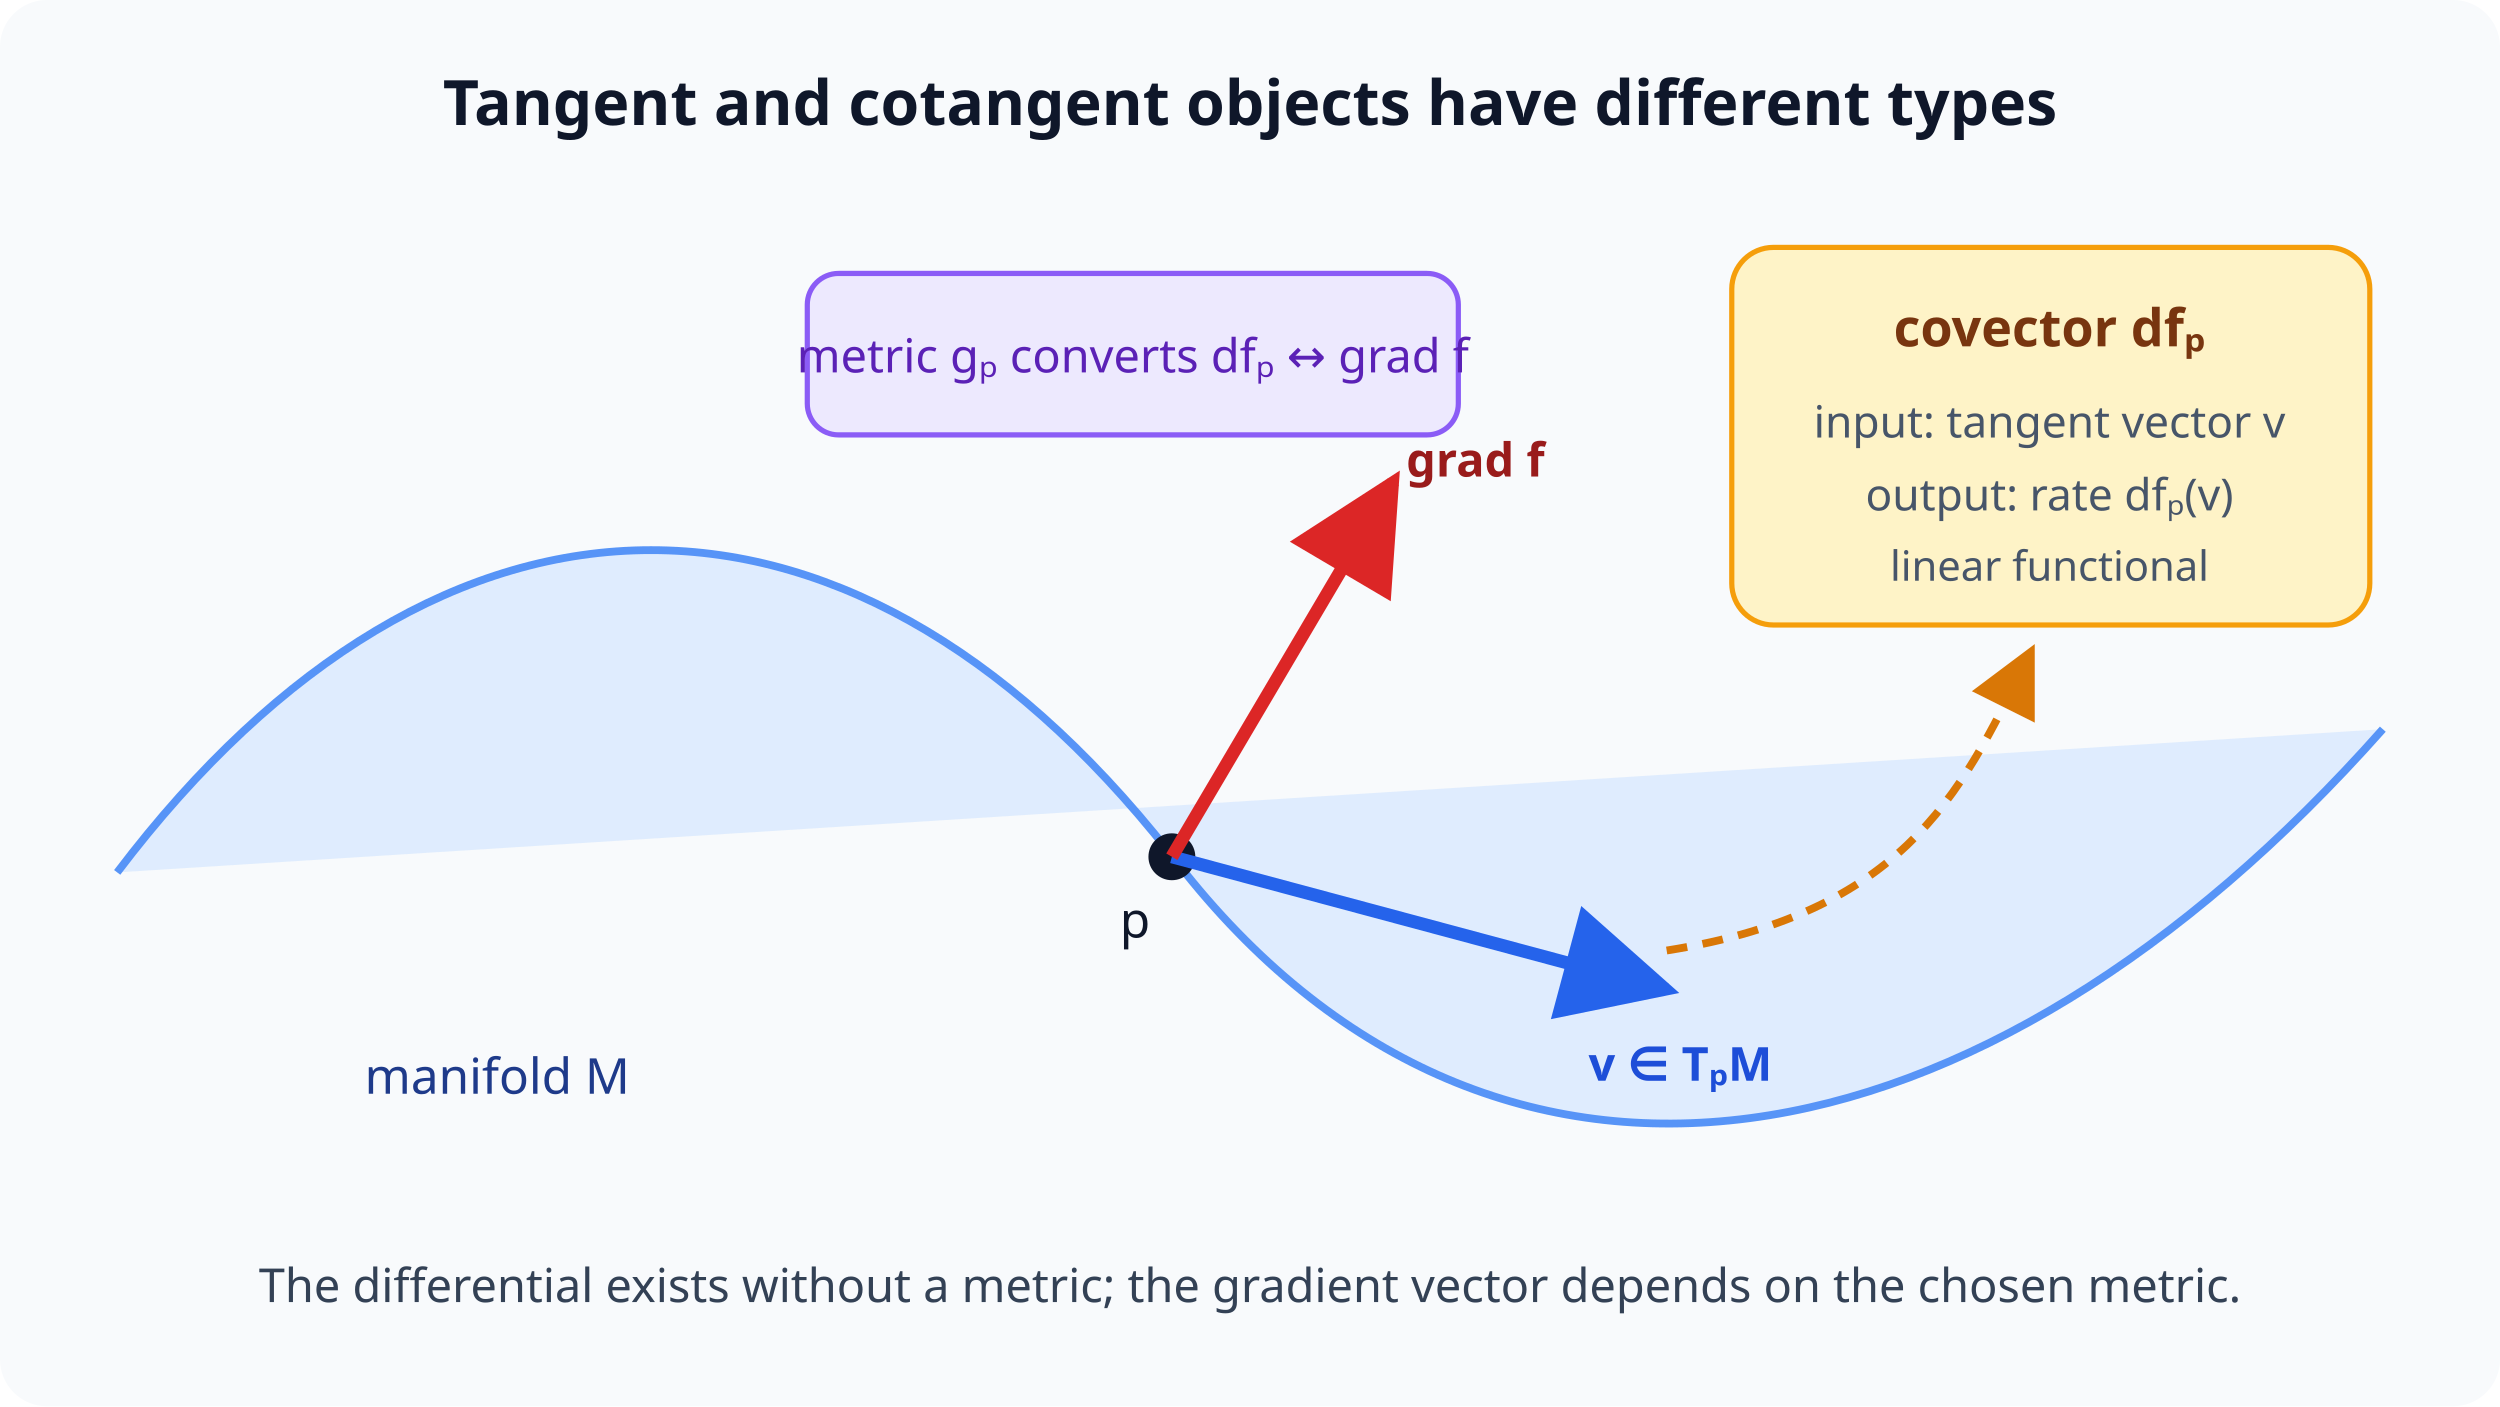
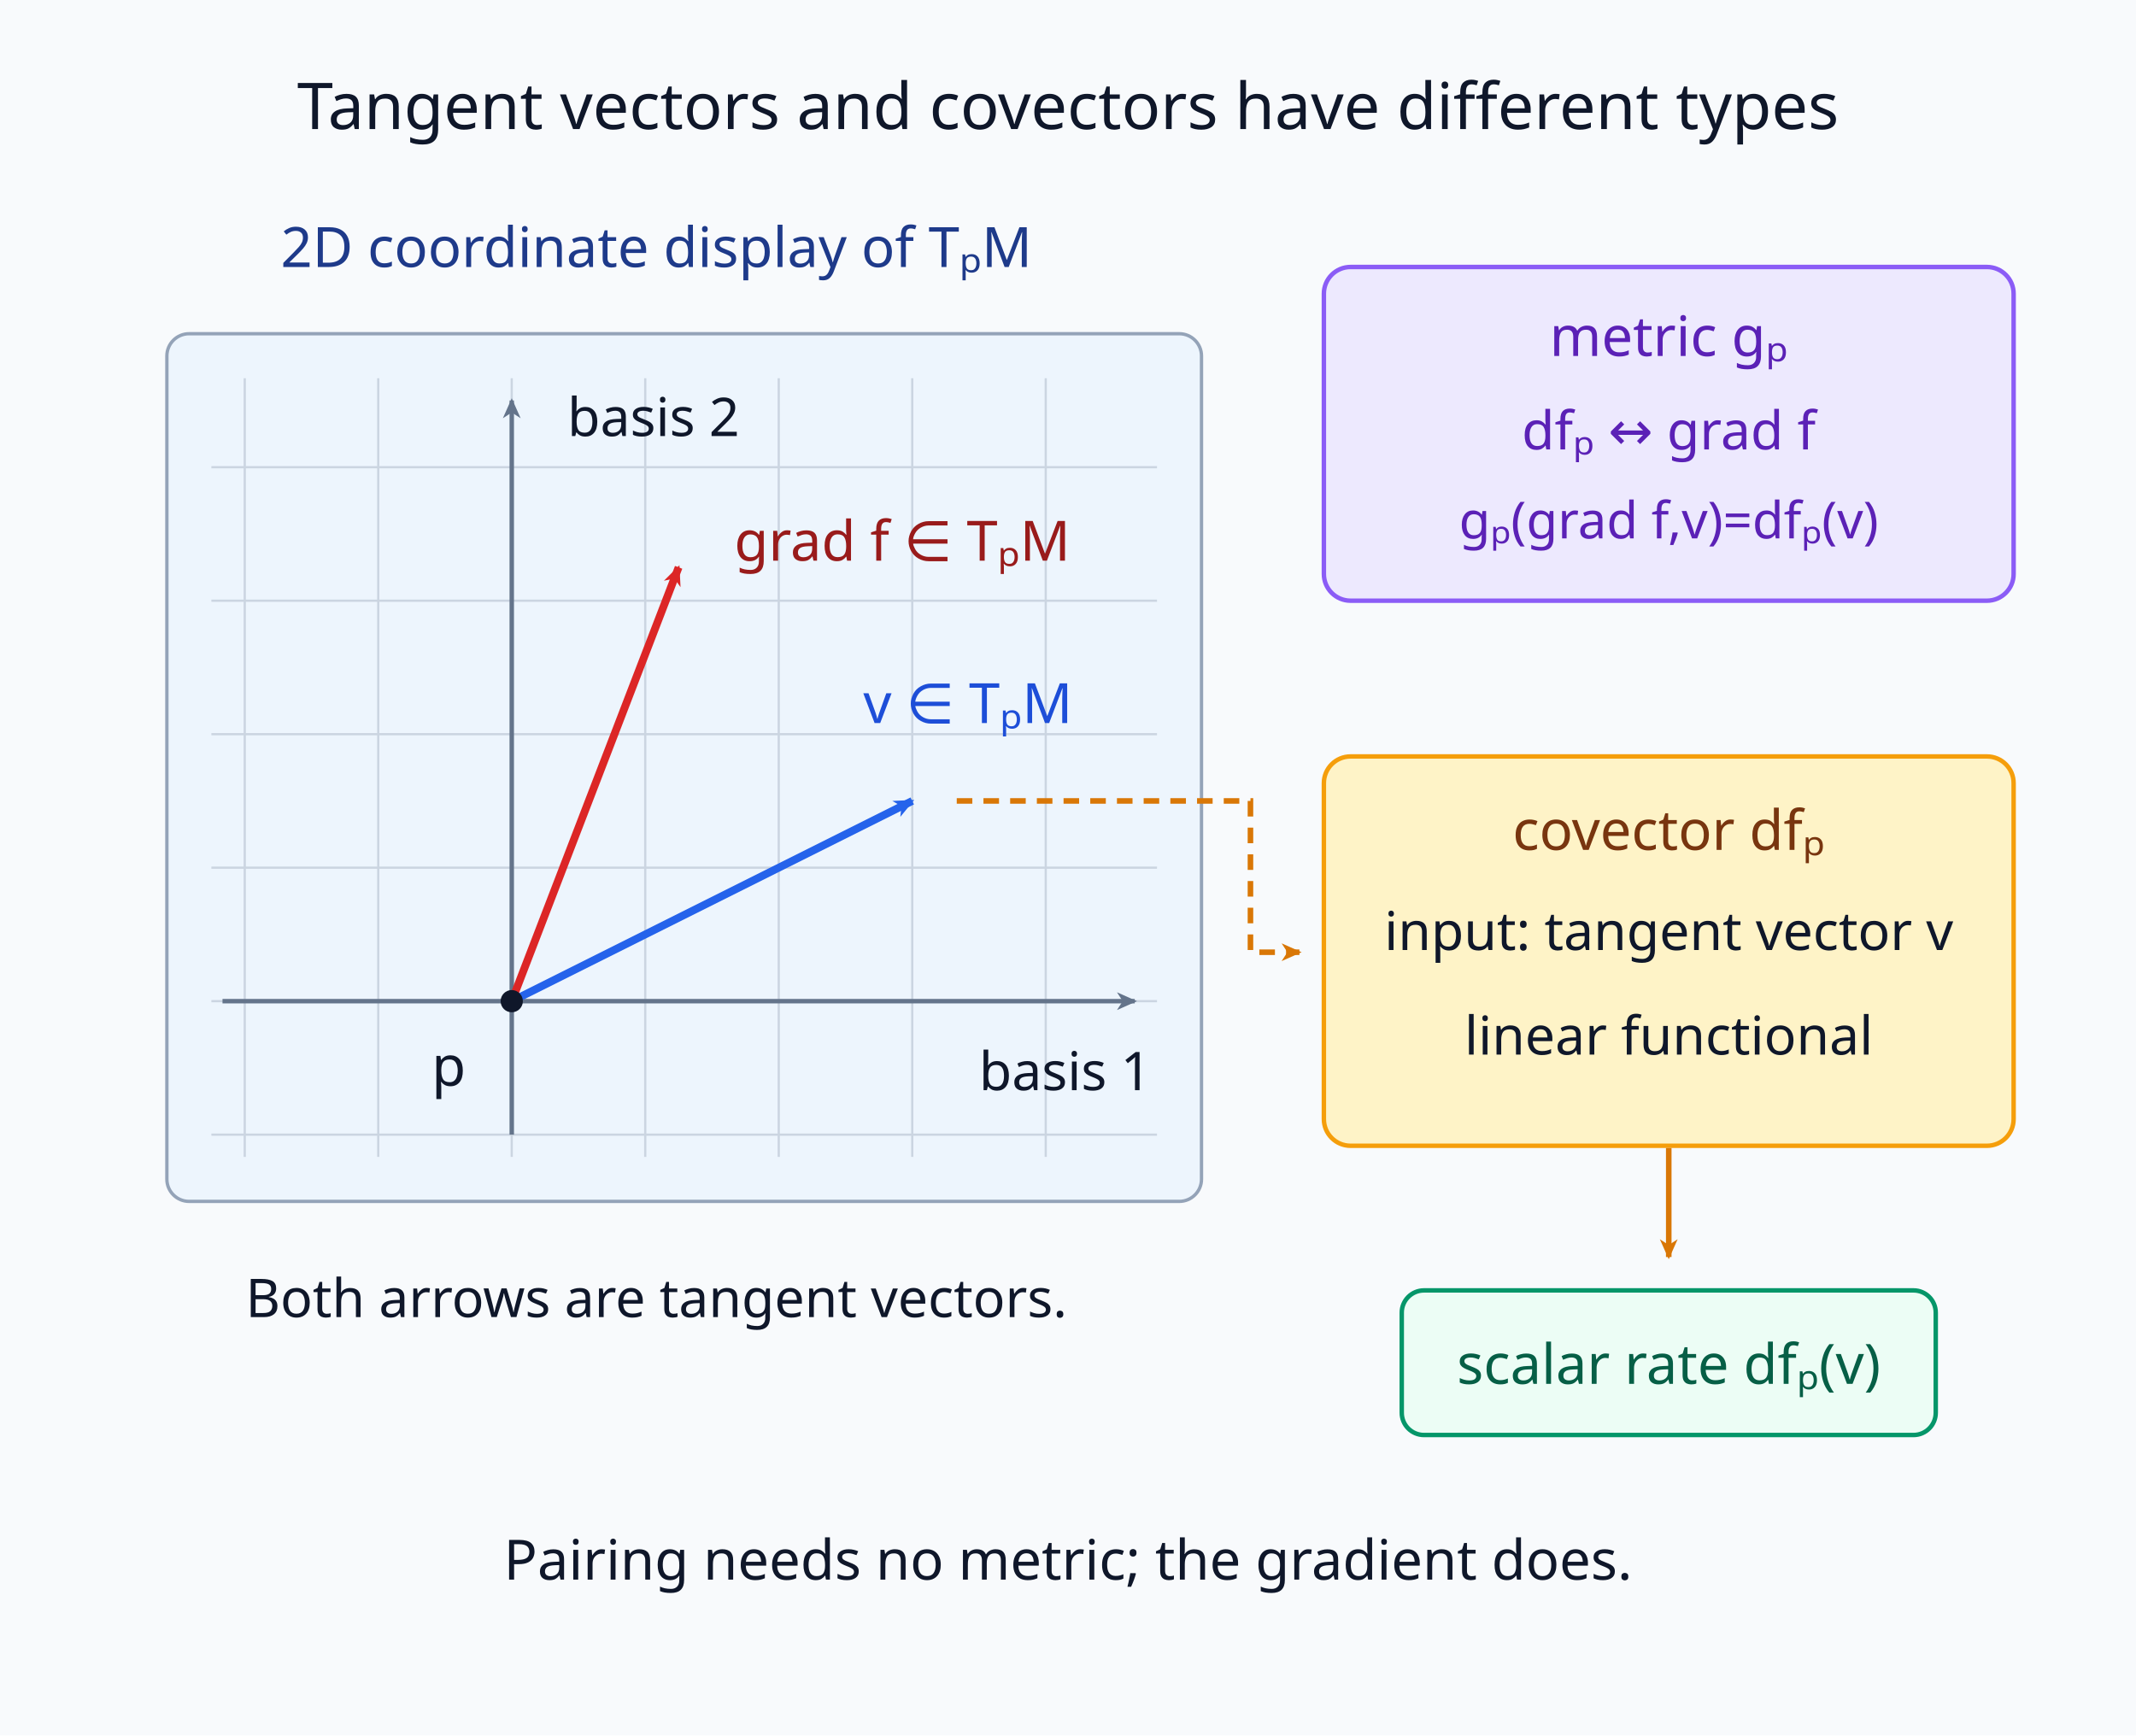
- <svg xmlns="http://www.w3.org/2000/svg" viewBox="0 0 960 540" role="img" aria-labelledby="title desc">
+ <svg xmlns="http://www.w3.org/2000/svg" width="960" height="780" viewBox="0 0 960 780" role="img" aria-labelledby="title desc">
  <defs>
-     <marker id="arrow" markerWidth="9" markerHeight="9" refX="8" refY="4.5" orient="auto">
-       <path d="M0 0L9 4.5L0 9Z" fill="context-stroke" />
+     <marker id="arrow" markerUnits="userSpaceOnUse" markerWidth="9" markerHeight="8" refX="8" refY="4" orient="auto">
+       <path d="M0 0L9 4L0 8L2.6 4Z" fill="context-stroke" />
    </marker>
  </defs>
-   <rect width="960" height="540" rx="18" fill="#F8FAFC" />
-   <text x="480" y="48" text-anchor="middle" font-family="sans-serif" font-size="24" font-weight="700" fill="#0F172A">Tangent and cotangent objects have different types</text>
-   <path d="M45 335C170 170 330 170 455 335C575 485 760 455 915 280" fill="#DBEAFE" stroke="#3B82F6" stroke-width="3" opacity="0.85" />
-   <text x="140" y="420" font-family="sans-serif" font-size="19" fill="#1E3A8A">manifold M</text>
-   <circle cx="450" cy="329" r="9" fill="#0F172A" />
-   <text x="430" y="360" font-family="sans-serif" font-size="19" fill="#0F172A">p</text>
-   <path d="M450 329L640 380" stroke="#2563EB" stroke-width="5" marker-end="url(#arrow)" />
-   <text x="610" y="415" font-family="sans-serif" font-size="18" font-weight="600" fill="#1D4ED8">v ∈ TₚM</text>
-   <path d="M450 329L535 185" stroke="#DC2626" stroke-width="5" marker-end="url(#arrow)" />
-   <text x="540" y="183" font-family="sans-serif" font-size="18" font-weight="600" fill="#991B1B">grad f</text>
-   <g transform="translate(665 95)">
-     <rect width="245" height="145" rx="16" fill="#FEF3C7" stroke="#F59E0B" stroke-width="2" />
-     <text x="122" y="38" text-anchor="middle" font-family="sans-serif" font-size="20" font-weight="700" fill="#78350F">covector dfₚ</text>
-     <text x="122" y="73" text-anchor="middle" font-family="sans-serif" font-size="17" fill="#475569">input: tangent vector v</text>
-     <text x="122" y="101" text-anchor="middle" font-family="sans-serif" font-size="17" fill="#475569">output: rate dfₚ(v)</text>
-     <text x="122" y="128" text-anchor="middle" font-family="sans-serif" font-size="16" fill="#475569">linear functional</text>
+   <rect width="960" height="780" fill="#F8FAFC" />
+   <g font-family="sans-serif" fill="#0F172A" font-size="25">
+     <text x="480" y="58" text-anchor="middle" font-size="29">Tangent vectors and covectors have different types</text>
+     <text x="295" y="120" text-anchor="middle" fill="#1E3A8A">2D coordinate display of TₚM</text>
+     <rect x="75" y="150" width="465" height="390" rx="10" fill="#DBEAFE" fill-opacity="0.35" stroke="#94A3B8" stroke-width="1.5" />
+     <path d="M110 170V520 M170 170V520 M230 170V520 M290 170V520 M350 170V520 M410 170V520 M470 170V520 M95 210H520 M95 270H520 M95 330H520 M95 390H520 M95 450H520 M95 510H520" stroke="#CBD5E1" stroke-width="1" />
+     <path d="M100 450H510" stroke="#64748B" stroke-width="2" marker-end="url(#arrow)" />
+     <path d="M230 510V180" stroke="#64748B" stroke-width="2" marker-end="url(#arrow)" />
+     <text x="440" y="490" font-size="24">basis 1</text>
+     <text x="255" y="196" font-size="24">basis 2</text>
+     <path d="M230 450L410 360" stroke="#2563EB" stroke-width="3.5" marker-end="url(#arrow)" />
+     <path d="M230 450L305 255" stroke="#DC2626" stroke-width="3.5" marker-end="url(#arrow)" />
+     <circle cx="230" cy="450" r="5" fill="#0F172A" />
+     <text x="194" y="488">p</text>
+     <text x="388" y="325" fill="#1D4ED8">v ∈ TₚM</text>
+     <text x="330" y="252" fill="#991B1B">grad f ∈ TₚM</text>
+     <text x="295" y="592" text-anchor="middle" font-size="24">Both arrows are tangent vectors.</text>
+     <rect x="595" y="120" width="310" height="150" rx="12" fill="#EDE9FE" stroke="#8B5CF6" stroke-width="2" />
+     <text x="750" y="160" text-anchor="middle" fill="#5B21B6">metric gₚ</text>
+     <text x="750" y="202" text-anchor="middle" font-size="24" fill="#5B21B6">dfₚ ↔ grad f</text>
+     <text x="750" y="242" text-anchor="middle" font-size="23" fill="#5B21B6">gₚ(grad f,v)=dfₚ(v)</text>
+     <rect x="595" y="340" width="310" height="175" rx="12" fill="#FEF3C7" stroke="#F59E0B" stroke-width="2" />
+     <text x="750" y="382" text-anchor="middle" fill="#78350F">covector dfₚ</text>
+     <text x="750" y="427" text-anchor="middle" font-size="24">input: tangent vector v</text>
+     <text x="750" y="474" text-anchor="middle" font-size="24">linear functional</text>
+     <path d="M430 360H562V428H584" stroke="#D97706" stroke-width="2.5" stroke-dasharray="7 5" fill="none" marker-end="url(#arrow)" />
+     <path d="M750 516V565" stroke="#D97706" stroke-width="2.5" marker-end="url(#arrow)" />
+     <rect x="630" y="580" width="240" height="65" rx="10" fill="#ECFDF5" stroke="#059669" stroke-width="2" />
+     <text x="750" y="622" text-anchor="middle" fill="#065F46">scalar rate dfₚ(v)</text>
+     <text x="480" y="710" text-anchor="middle" font-size="25">Pairing needs no metric; the gradient does.</text>
  </g>
-   <path d="M640 365C735 350 755 300 780 250" fill="none" stroke="#D97706" stroke-width="3" stroke-dasharray="8 6" marker-end="url(#arrow)" />
-   <rect x="310" y="105" width="250" height="62" rx="12" fill="#EDE9FE" stroke="#8B5CF6" stroke-width="2" />
-   <text x="435" y="143" text-anchor="middle" font-family="sans-serif" font-size="18" fill="#5B21B6">metric gₚ converts dfₚ ↔ grad f</text>
-   <text x="480" y="500" text-anchor="middle" font-family="sans-serif" font-size="18" fill="#334155">The differential exists without a metric; the gradient vector depends on the chosen metric.</text>
</svg>
